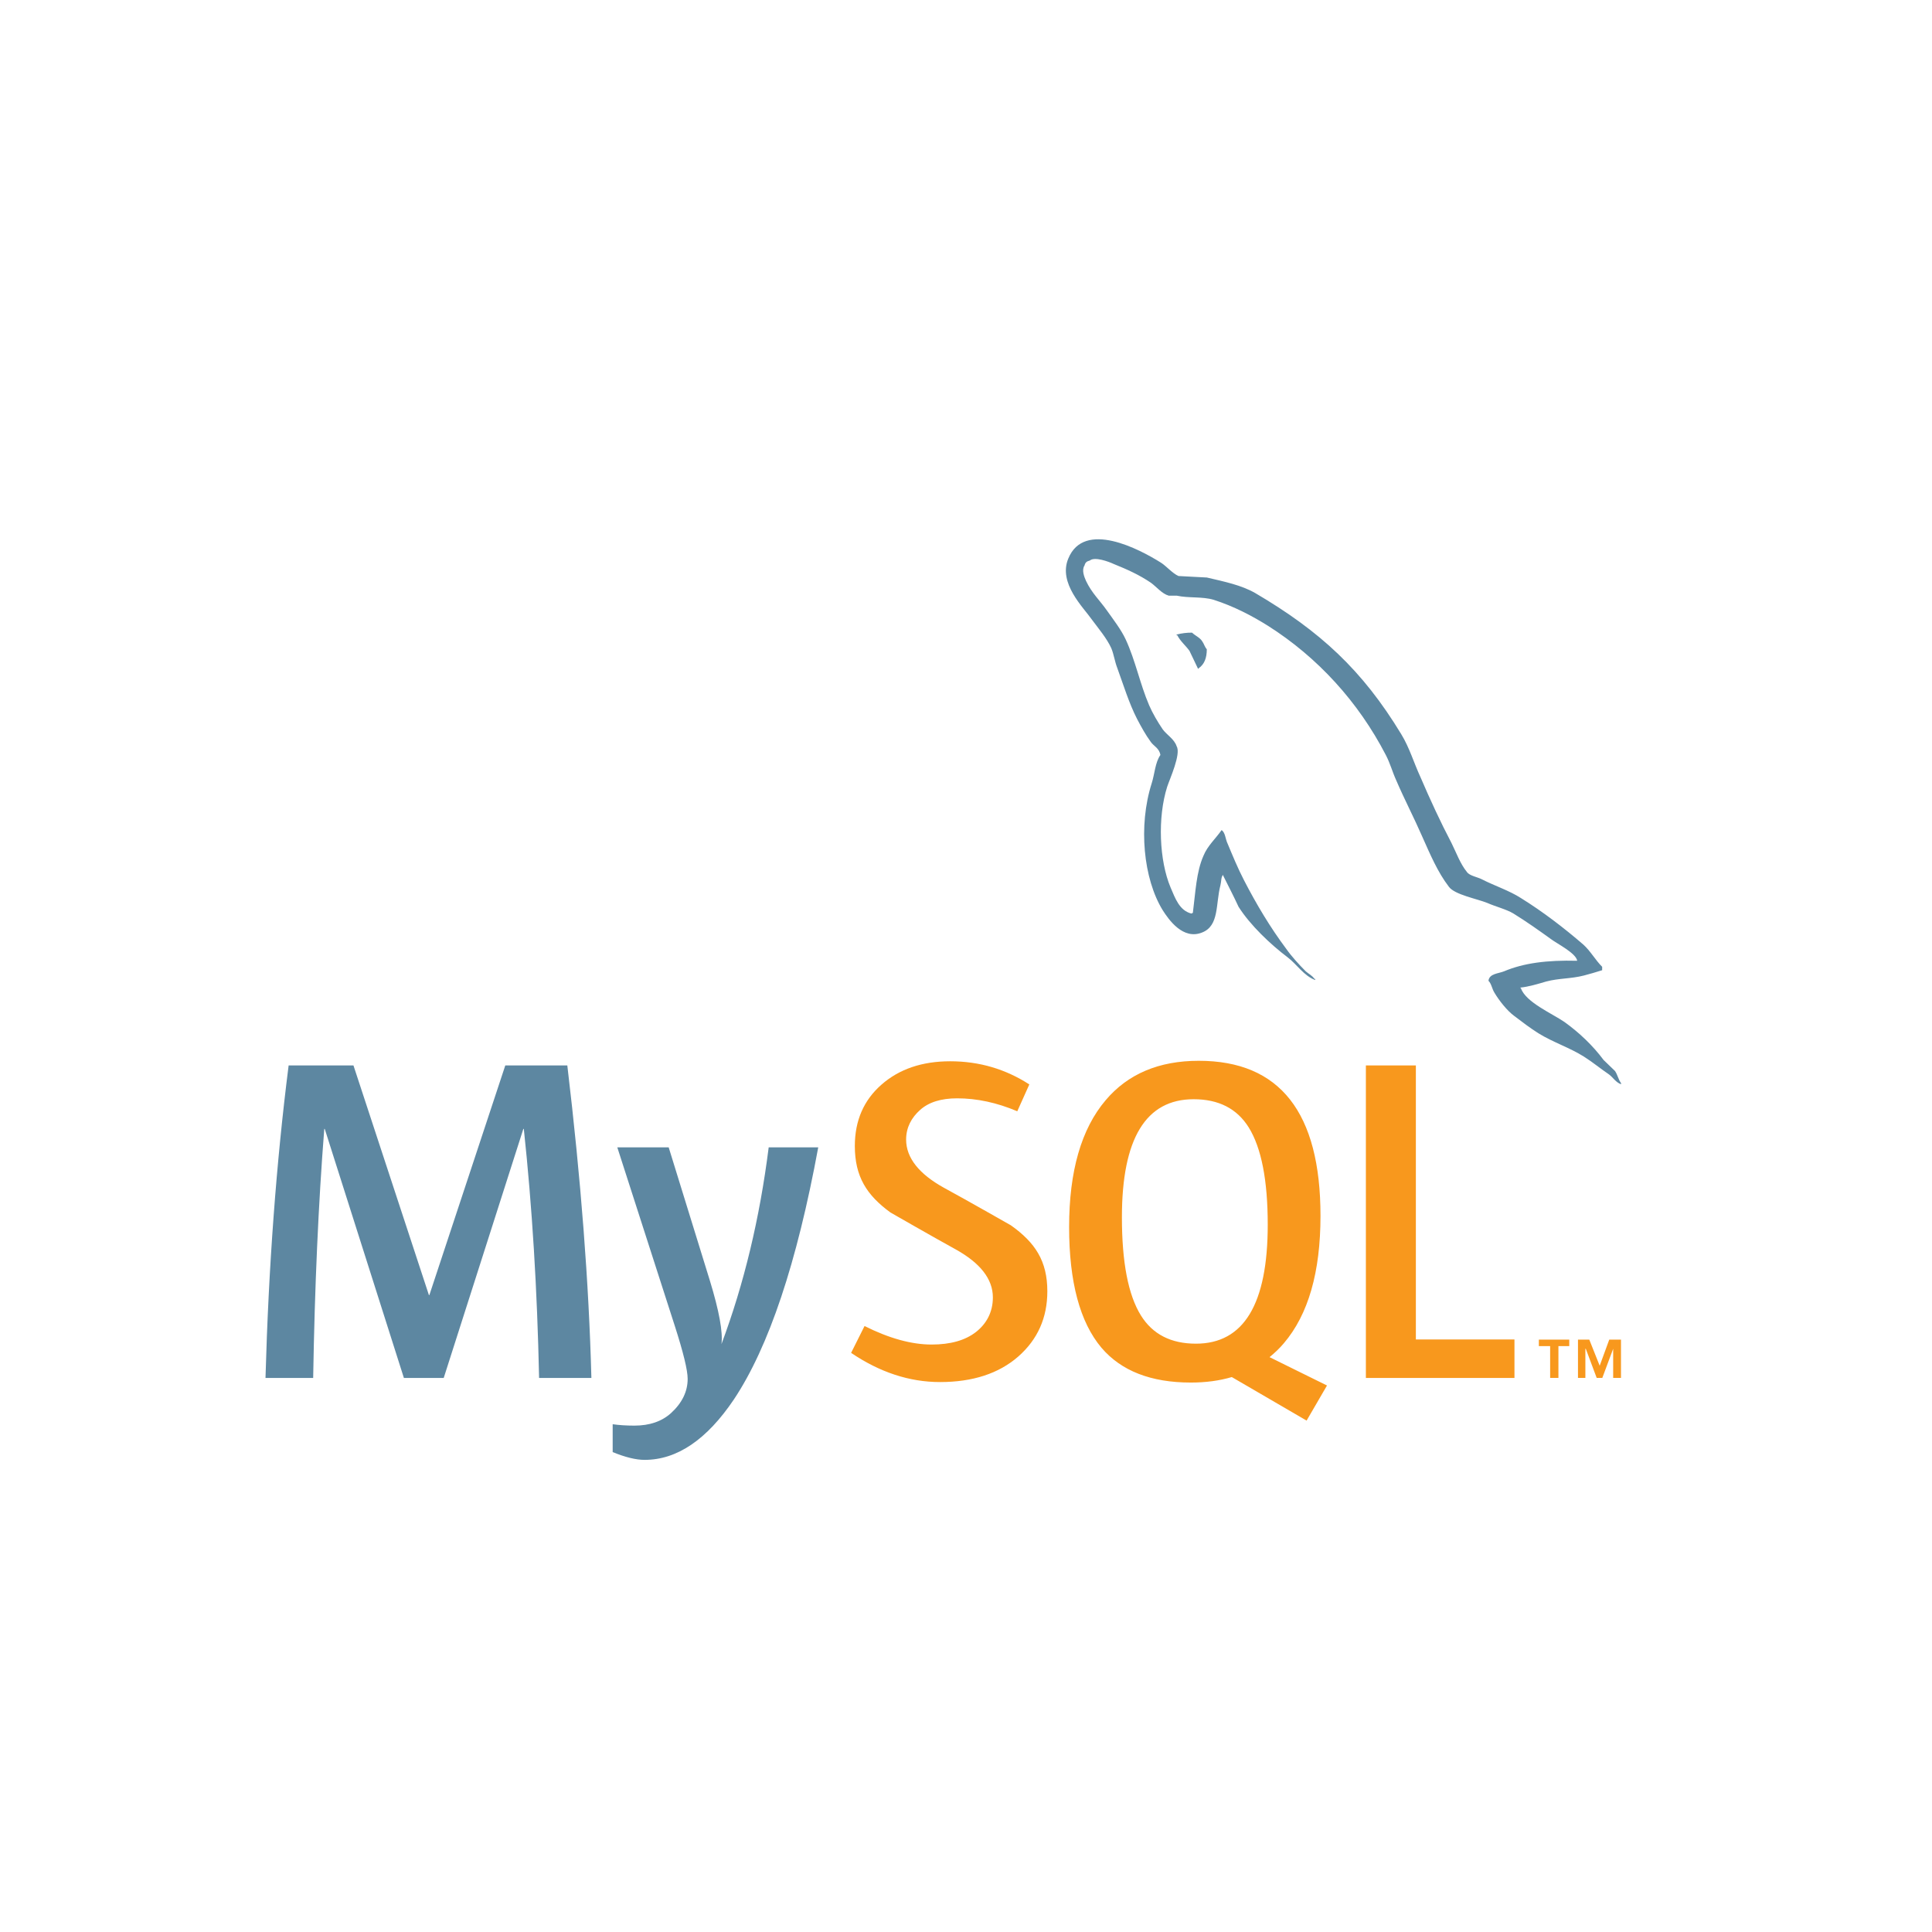
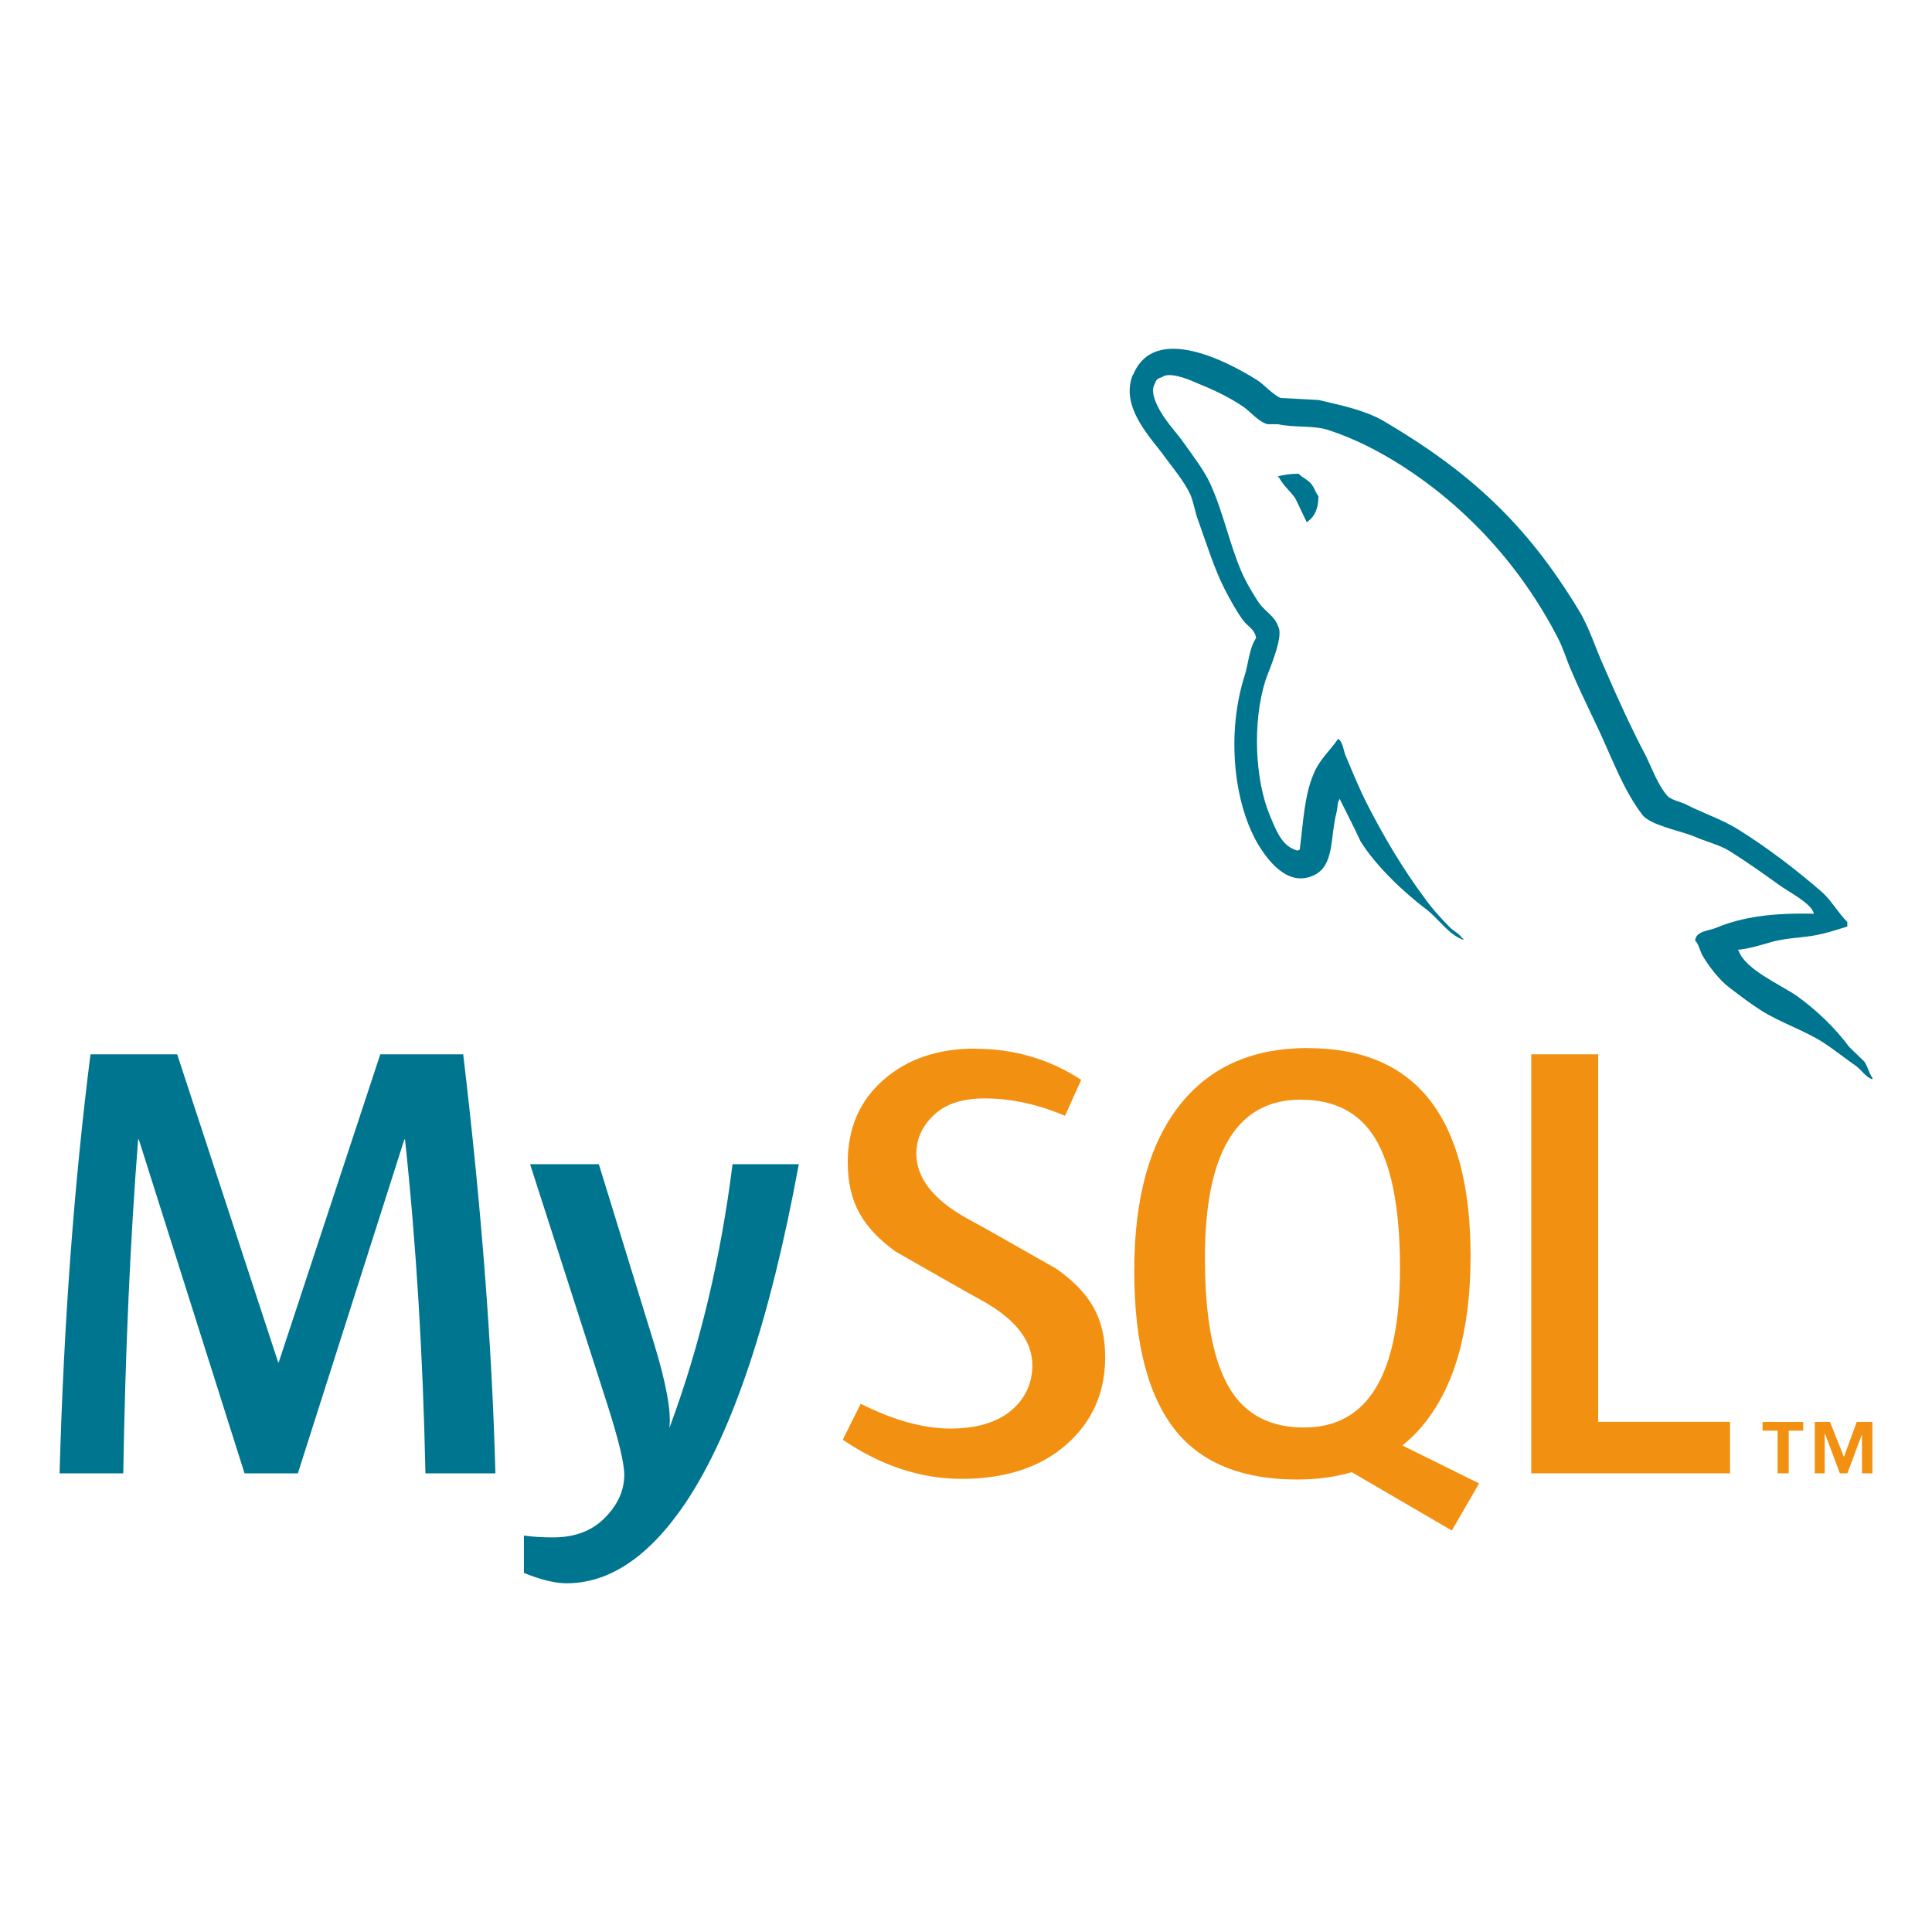
- <svg xmlns="http://www.w3.org/2000/svg" width="800px" height="800px" viewBox="-18.458 -22.75 191.151 191.151">
-   <path d="M-18.458 6.58h191.151v132.49H-18.458V6.58z" fill="none" />
-   <path d="M40.054 113.583h-5.175c-.183-8.735-.687-16.947-1.511-24.642h-.046l-7.879 24.642h-3.94l-7.832-24.642h-.045c-.581 7.388-.947 15.602-1.099 24.642H7.81c.304-10.993 1.068-21.299 2.289-30.919h6.414l7.465 22.719h.046l7.511-22.719h6.137c1.344 11.268 2.138 21.575 2.382 30.919M62.497 90.771c-2.107 11.434-4.887 19.742-8.337 24.928-2.688 3.992-5.633 5.99-8.84 5.99-.855 0-1.91-.258-3.16-.77v-2.757c.611.088 1.328.138 2.152.138 1.498 0 2.702-.412 3.62-1.238 1.098-1.006 1.647-2.137 1.647-3.388 0-.858-.428-2.612-1.282-5.268L42.618 90.77h5.084l4.076 13.19c.916 2.995 1.298 5.086 1.145 6.277 2.229-5.953 3.786-12.444 4.673-19.468h4.901v.002z" fill="#5d87a1" />
-   <path d="M131.382 113.583h-14.7V82.664h4.945v27.113h9.755v3.806zM112.834 114.33l-5.684-2.805c.504-.414.986-.862 1.42-1.381 2.416-2.838 3.621-7.035 3.621-12.594 0-10.229-4.014-15.346-12.045-15.346-3.938 0-7.01 1.298-9.207 3.895-2.414 2.84-3.619 7.022-3.619 12.551 0 5.435 1.068 9.422 3.205 11.951 1.955 2.291 4.902 3.438 8.843 3.438 1.47 0 2.819-.18 4.048-.543l7.4 4.308 2.018-3.474zm-18.413-6.934c-1.252-2.014-1.878-5.248-1.878-9.707 0-7.785 2.365-11.682 7.1-11.682 2.475 0 4.289.932 5.449 2.792 1.25 2.017 1.879 5.222 1.879 9.619 0 7.849-2.367 11.774-7.099 11.774-2.476.001-4.29-.928-5.451-2.796M85.165 105.013c0 2.622-.962 4.773-2.884 6.458-1.924 1.678-4.504 2.519-7.737 2.519-3.024 0-5.956-.966-8.794-2.888l1.329-2.655c2.442 1.223 4.653 1.831 6.638 1.831 1.863 0 3.319-.413 4.375-1.232 1.055-.822 1.684-1.975 1.684-3.433 0-1.837-1.281-3.407-3.631-4.722-2.167-1.19-6.501-3.678-6.501-3.678-2.349-1.712-3.525-3.55-3.525-6.578 0-2.506.877-4.529 2.632-6.068 1.757-1.545 4.024-2.315 6.803-2.315 2.87 0 5.479.769 7.829 2.291l-1.192 2.656c-2.01-.854-3.994-1.281-5.951-1.281-1.585 0-2.809.381-3.66 1.146-.858.762-1.387 1.737-1.387 2.933 0 1.828 1.308 3.418 3.722 4.759 2.196 1.192 6.638 3.723 6.638 3.723 2.409 1.709 3.612 3.53 3.612 6.534" fill="#f8981d" />
-   <path d="M137.59 72.308c-2.99-.076-5.305.225-7.248 1.047-.561.224-1.453.224-1.531.933.303.3.338.784.601 1.198.448.747 1.229 1.752 1.942 2.276.783.6 1.569 1.194 2.393 1.717 1.453.899 3.1 1.422 4.516 2.318.825.521 1.645 1.195 2.471 1.756.406.299.666.784 1.193.971v-.114c-.264-.336-.339-.822-.598-1.196l-1.122-1.082c-1.084-1.456-2.431-2.727-3.884-3.771-1.196-.824-3.812-1.944-4.297-3.322l-.076-.076c.822-.077 1.797-.375 2.578-.604 1.271-.335 2.43-.259 3.734-.594.6-.15 1.195-.338 1.797-.523v-.337c-.676-.673-1.158-1.567-1.869-2.203-1.902-1.643-3.998-3.25-6.164-4.595-1.16-.749-2.652-1.231-3.887-1.868-.445-.225-1.195-.336-1.457-.71-.67-.822-1.047-1.904-1.533-2.877-1.08-2.053-2.129-4.331-3.061-6.502-.674-1.456-1.084-2.91-1.906-4.257-3.85-6.35-8.031-10.196-14.457-13.971-1.381-.786-3.024-1.121-4.779-1.533l-2.803-.148c-.598-.262-1.197-.973-1.719-1.309-2.132-1.344-7.621-4.257-9.189-.411-1.01 2.431 1.494 4.821 2.354 6.054.635.856 1.458 1.83 1.902 2.802.263.635.337 1.309.6 1.98.598 1.644 1.157 3.473 1.943 5.007.41.782.857 1.604 1.381 2.312.3.414.822.597.936 1.272-.521.744-.562 1.867-.861 2.801-1.344 4.221-.819 9.45 1.086 12.552.596.934 2.018 2.99 3.92 2.202 1.684-.672 1.311-2.801 1.795-4.668.111-.451.038-.747.262-1.043v.073c.521 1.045 1.047 2.052 1.53 3.1 1.159 1.829 3.177 3.735 4.858 5.002.895.676 1.604 1.832 2.725 2.245V74.1h-.074c-.227-.335-.559-.485-.857-.745-.674-.673-1.42-1.495-1.943-2.241-1.566-2.093-2.952-4.41-4.182-6.801-.602-1.16-1.121-2.428-1.606-3.586-.226-.447-.226-1.121-.601-1.346-.562.821-1.381 1.532-1.791 2.538-.711 1.609-.785 3.588-1.049 5.646l-.147.072c-1.19-.299-1.604-1.53-2.056-2.575-1.119-2.654-1.307-6.914-.336-9.976.26-.783 1.385-3.249.936-3.995-.225-.715-.973-1.122-1.383-1.685-.482-.708-1.01-1.604-1.346-2.39-.896-2.091-1.347-4.408-2.312-6.498-.451-.974-1.234-1.982-1.868-2.879-.712-1.008-1.495-1.718-2.058-2.913-.186-.411-.447-1.083-.148-1.53.073-.3.225-.412.523-.487.484-.409 1.867.111 2.352.336 1.385.56 2.543 1.083 3.699 1.867.523.375 1.084 1.085 1.755 1.272h.786c1.193.26 2.538.072 3.661.41 1.979.636 3.772 1.569 5.38 2.576 4.893 3.103 8.928 7.512 11.652 12.778.447.858.637 1.644 1.045 2.539.787 1.832 1.76 3.7 2.541 5.493.785 1.755 1.533 3.547 2.654 5.005.559.784 2.805 1.195 3.812 1.606.745.335 1.905.633 2.577 1.044 1.271.783 2.537 1.682 3.732 2.543.595.448 2.465 1.382 2.576 2.13M99.484 39.844a5.82 5.82 0 0 0-1.529.188v.075h.072c.301.597.824 1.011 1.197 1.532.301.599.562 1.193.857 1.791l.072-.074c.527-.373.789-.971.789-1.868-.227-.264-.262-.522-.451-.784-.22-.374-.705-.56-1.007-.86" fill="#5d87a1" />
-   <path d="M141.148 113.578h.774v-3.788h-1.161l-.947 2.585-1.029-2.585h-1.118v3.788h.731v-2.882h.041l1.078 2.882h.557l1.074-2.882v2.882zm-6.235 0h.819v-3.146h1.072v-.643h-3.008v.643h1.115l.002 3.146z" fill="#f8981d" />
+ <svg xmlns="http://www.w3.org/2000/svg" fill="none" viewBox="-0.5 -0.5 24 24" id="Mysql--Streamline-Svg-Logos.svg" height="24" width="24">
+   <path fill="#00758F" d="m6.939 13.962 0.684 2.221c0.154 0.504 0.218 0.856 0.192 1.057 0.374 -1.003 0.636 -2.095 0.785 -3.278h0.823c-0.354 1.925 -0.821 3.324 -1.4 4.197 -0.451 0.672 -0.946 1.009 -1.484 1.009 -0.144 0 -0.321 -0.043 -0.531 -0.129v-0.464c0.103 0.015 0.223 0.023 0.362 0.023 0.251 0 0.454 -0.07 0.608 -0.209 0.184 -0.169 0.277 -0.36 0.277 -0.57 0 -0.144 -0.072 -0.44 -0.215 -0.887L6.085 13.962h0.854ZM1.701 12.597l1.254 3.825h0.008l1.261 -3.825h1.03c0.226 1.897 0.359 3.632 0.4 5.206h-0.869c-0.031 -1.471 -0.115 -2.853 -0.254 -4.149h-0.008l-1.323 4.149h-0.662L1.224 13.654h-0.008c-0.098 1.244 -0.159 2.627 -0.185 4.149H0.24c0.051 -1.851 0.179 -3.586 0.384 -5.206h1.077Z" stroke-width="1" />
+   <path fill="#F29111" d="M15.745 12.52c1.348 0 2.023 0.862 2.023 2.584 0 0.936 -0.203 1.643 -0.608 2.12 -0.073 0.087 -0.154 0.163 -0.239 0.232l0.954 0.472 -0.001 -0 -0.339 0.585 -1.243 -0.725c-0.206 0.061 -0.433 0.091 -0.68 0.091 -0.662 0 -1.157 -0.193 -1.484 -0.578 -0.359 -0.426 -0.538 -1.098 -0.538 -2.013 0 -0.931 0.202 -1.635 0.608 -2.113 0.369 -0.437 0.885 -0.656 1.546 -0.656Zm-4.129 0.008c0.482 0 0.92 0.129 1.315 0.386l-0.201 0.447c-0.338 -0.144 -0.671 -0.216 -0.999 -0.216 -0.266 0 -0.472 0.064 -0.615 0.193 -0.144 0.128 -0.233 0.293 -0.233 0.493 0 0.308 0.22 0.576 0.625 0.802 0.109 0.059 0.251 0.138 0.397 0.22l0.03 0.017c0.005 0.003 0.01 0.006 0.015 0.009l0.03 0.017c0.005 0.003 0.01 0.006 0.015 0.009l0.03 0.017c0.307 0.173 0.596 0.338 0.596 0.338 0.406 0.288 0.608 0.595 0.608 1.1 0 0.441 -0.162 0.804 -0.484 1.087 -0.323 0.282 -0.756 0.424 -1.299 0.424 -0.508 0 -1 -0.163 -1.477 -0.486l0.223 -0.447c0.41 0.206 0.782 0.308 1.115 0.308 0.313 0 0.557 -0.07 0.734 -0.208 0.177 -0.139 0.283 -0.332 0.283 -0.578 0 -0.309 -0.215 -0.573 -0.609 -0.795 -0.102 -0.056 -0.234 -0.13 -0.369 -0.207l-0.03 -0.017c-0.055 -0.031 -0.111 -0.063 -0.166 -0.094l-0.03 -0.017c-0.266 -0.151 -0.497 -0.284 -0.497 -0.284 -0.394 -0.288 -0.592 -0.598 -0.592 -1.108 0 -0.422 0.147 -0.763 0.442 -1.022 0.295 -0.26 0.676 -0.39 1.142 -0.39Zm7.737 0.07v4.565h1.638v0.64h-2.469V12.597h0.831ZM21.9 17.164v0.108h-0.18v0.53h-0.138v-0.53h-0.187v-0.108H21.9Zm0.333 0 0.173 0.435 0.159 -0.435h0.195v0.638h-0.13V17.317l-0.181 0.485h-0.094l-0.181 -0.485h-0.007v0.485h-0.123v-0.638h0.188ZM15.66 13.16c-0.795 0 -1.192 0.656 -1.192 1.967 0 0.751 0.105 1.295 0.316 1.635 0.195 0.314 0.5 0.471 0.915 0.471 0.795 0 1.192 -0.661 1.192 -1.982 0 -0.74 -0.105 -1.28 -0.315 -1.62 -0.195 -0.313 -0.5 -0.47 -0.915 -0.47Z" stroke-width="1" />
+   <path fill="#00758F" d="M13.577 4.155c0.264 -0.648 1.185 -0.157 1.543 0.069 0.088 0.057 0.188 0.176 0.289 0.22 0.157 0.006 0.313 0.018 0.471 0.025 0.295 0.069 0.571 0.126 0.803 0.258 1.079 0.635 1.781 1.283 2.428 2.352 0.138 0.227 0.207 0.472 0.32 0.717 0.157 0.365 0.333 0.749 0.514 1.094 0.081 0.164 0.144 0.346 0.257 0.484 0.044 0.063 0.169 0.082 0.244 0.12 0.207 0.107 0.458 0.189 0.653 0.314 0.364 0.227 0.715 0.497 1.035 0.774 0.119 0.107 0.2 0.258 0.314 0.371v0.057c-0.101 0.031 -0.201 0.063 -0.302 0.088 -0.22 0.056 -0.414 0.044 -0.627 0.1 -0.132 0.038 -0.295 0.089 -0.433 0.101 0.006 0.006 0.013 0.013 0.013 0.013 0.081 0.232 0.521 0.421 0.721 0.559 0.244 0.176 0.47 0.39 0.652 0.635 0.063 0.063 0.126 0.12 0.188 0.182 0.044 0.063 0.056 0.145 0.1 0.201v0.019c-0.049 -0.017 -0.084 -0.05 -0.118 -0.085l-0.02 -0.021c-0.02 -0.021 -0.04 -0.041 -0.063 -0.058 -0.138 -0.095 -0.276 -0.208 -0.414 -0.296 -0.238 -0.151 -0.514 -0.239 -0.759 -0.39 -0.138 -0.088 -0.27 -0.188 -0.402 -0.289 -0.119 -0.088 -0.251 -0.258 -0.326 -0.384 -0.044 -0.069 -0.05 -0.151 -0.101 -0.201 0.009 -0.084 0.086 -0.109 0.164 -0.129l0.018 -0.005c0.027 -0.007 0.053 -0.014 0.076 -0.023 0.326 -0.138 0.715 -0.189 1.217 -0.176 -0.019 -0.126 -0.333 -0.283 -0.433 -0.359 -0.201 -0.145 -0.414 -0.296 -0.627 -0.428 -0.113 -0.069 -0.308 -0.119 -0.433 -0.176 -0.169 -0.069 -0.546 -0.138 -0.64 -0.27 -0.159 -0.208 -0.274 -0.456 -0.385 -0.706l-0.03 -0.068c-0.01 -0.023 -0.02 -0.046 -0.03 -0.068 -0.131 -0.302 -0.295 -0.616 -0.426 -0.925 -0.069 -0.151 -0.101 -0.283 -0.176 -0.427 -0.458 -0.887 -1.135 -1.629 -1.957 -2.151 -0.27 -0.17 -0.571 -0.327 -0.903 -0.434 -0.188 -0.057 -0.414 -0.025 -0.615 -0.069h-0.132c-0.113 -0.032 -0.207 -0.151 -0.295 -0.214 -0.194 -0.132 -0.389 -0.22 -0.621 -0.314 -0.081 -0.038 -0.314 -0.126 -0.395 -0.056 -0.05 0.013 -0.076 0.032 -0.088 0.082 -0.05 0.075 -0.006 0.189 0.025 0.258 0.094 0.201 0.226 0.32 0.345 0.49 0.106 0.151 0.238 0.321 0.314 0.484 0.163 0.352 0.238 0.742 0.389 1.094 0.056 0.132 0.144 0.283 0.226 0.403 0.069 0.095 0.194 0.163 0.232 0.283 0.076 0.126 -0.113 0.541 -0.157 0.673 -0.163 0.516 -0.132 1.233 0.056 1.68 0.003 0.008 0.007 0.016 0.01 0.024l0.01 0.024c0.069 0.164 0.142 0.34 0.325 0.386 0.013 -0.012 0 -0.006 0.025 -0.012 0.044 -0.346 0.057 -0.679 0.176 -0.95 0.069 -0.169 0.207 -0.289 0.301 -0.427 0.063 0.038 0.063 0.151 0.1 0.226 0.082 0.195 0.169 0.409 0.27 0.604 0.207 0.403 0.439 0.793 0.702 1.145 0.088 0.126 0.213 0.264 0.326 0.377 0.05 0.044 0.107 0.069 0.144 0.126h0.012v0.019c-0.188 -0.069 -0.307 -0.264 -0.458 -0.378 -0.283 -0.214 -0.621 -0.534 -0.816 -0.842 -0.081 -0.177 -0.17 -0.346 -0.257 -0.522v-0.013c-0.038 0.05 -0.025 0.1 -0.044 0.176 -0.082 0.314 -0.019 0.673 -0.301 0.786 -0.32 0.132 -0.559 -0.214 -0.659 -0.371 -0.32 -0.522 -0.408 -1.402 -0.182 -2.113 0.05 -0.157 0.057 -0.346 0.144 -0.472 -0.019 -0.114 -0.106 -0.145 -0.157 -0.214 -0.088 -0.119 -0.163 -0.257 -0.232 -0.39 -0.132 -0.258 -0.226 -0.566 -0.326 -0.843 -0.044 -0.113 -0.057 -0.226 -0.101 -0.333 -0.075 -0.163 -0.213 -0.327 -0.32 -0.472 -0.144 -0.208 -0.565 -0.61 -0.395 -1.019Zm2.057 1.232c0.017 0.017 0.037 0.032 0.058 0.046l0.025 0.017c0.034 0.023 0.066 0.048 0.086 0.081 0.032 0.044 0.038 0.088 0.075 0.132 0 0.151 -0.044 0.252 -0.132 0.314 0 0 -0.006 0.007 -0.012 0.013 -0.05 -0.101 -0.094 -0.201 -0.145 -0.302 -0.062 -0.088 -0.15 -0.158 -0.201 -0.258h-0.012v-0.013c0.076 -0.019 0.151 -0.032 0.257 -0.032Z" stroke-width="1" />
</svg>
